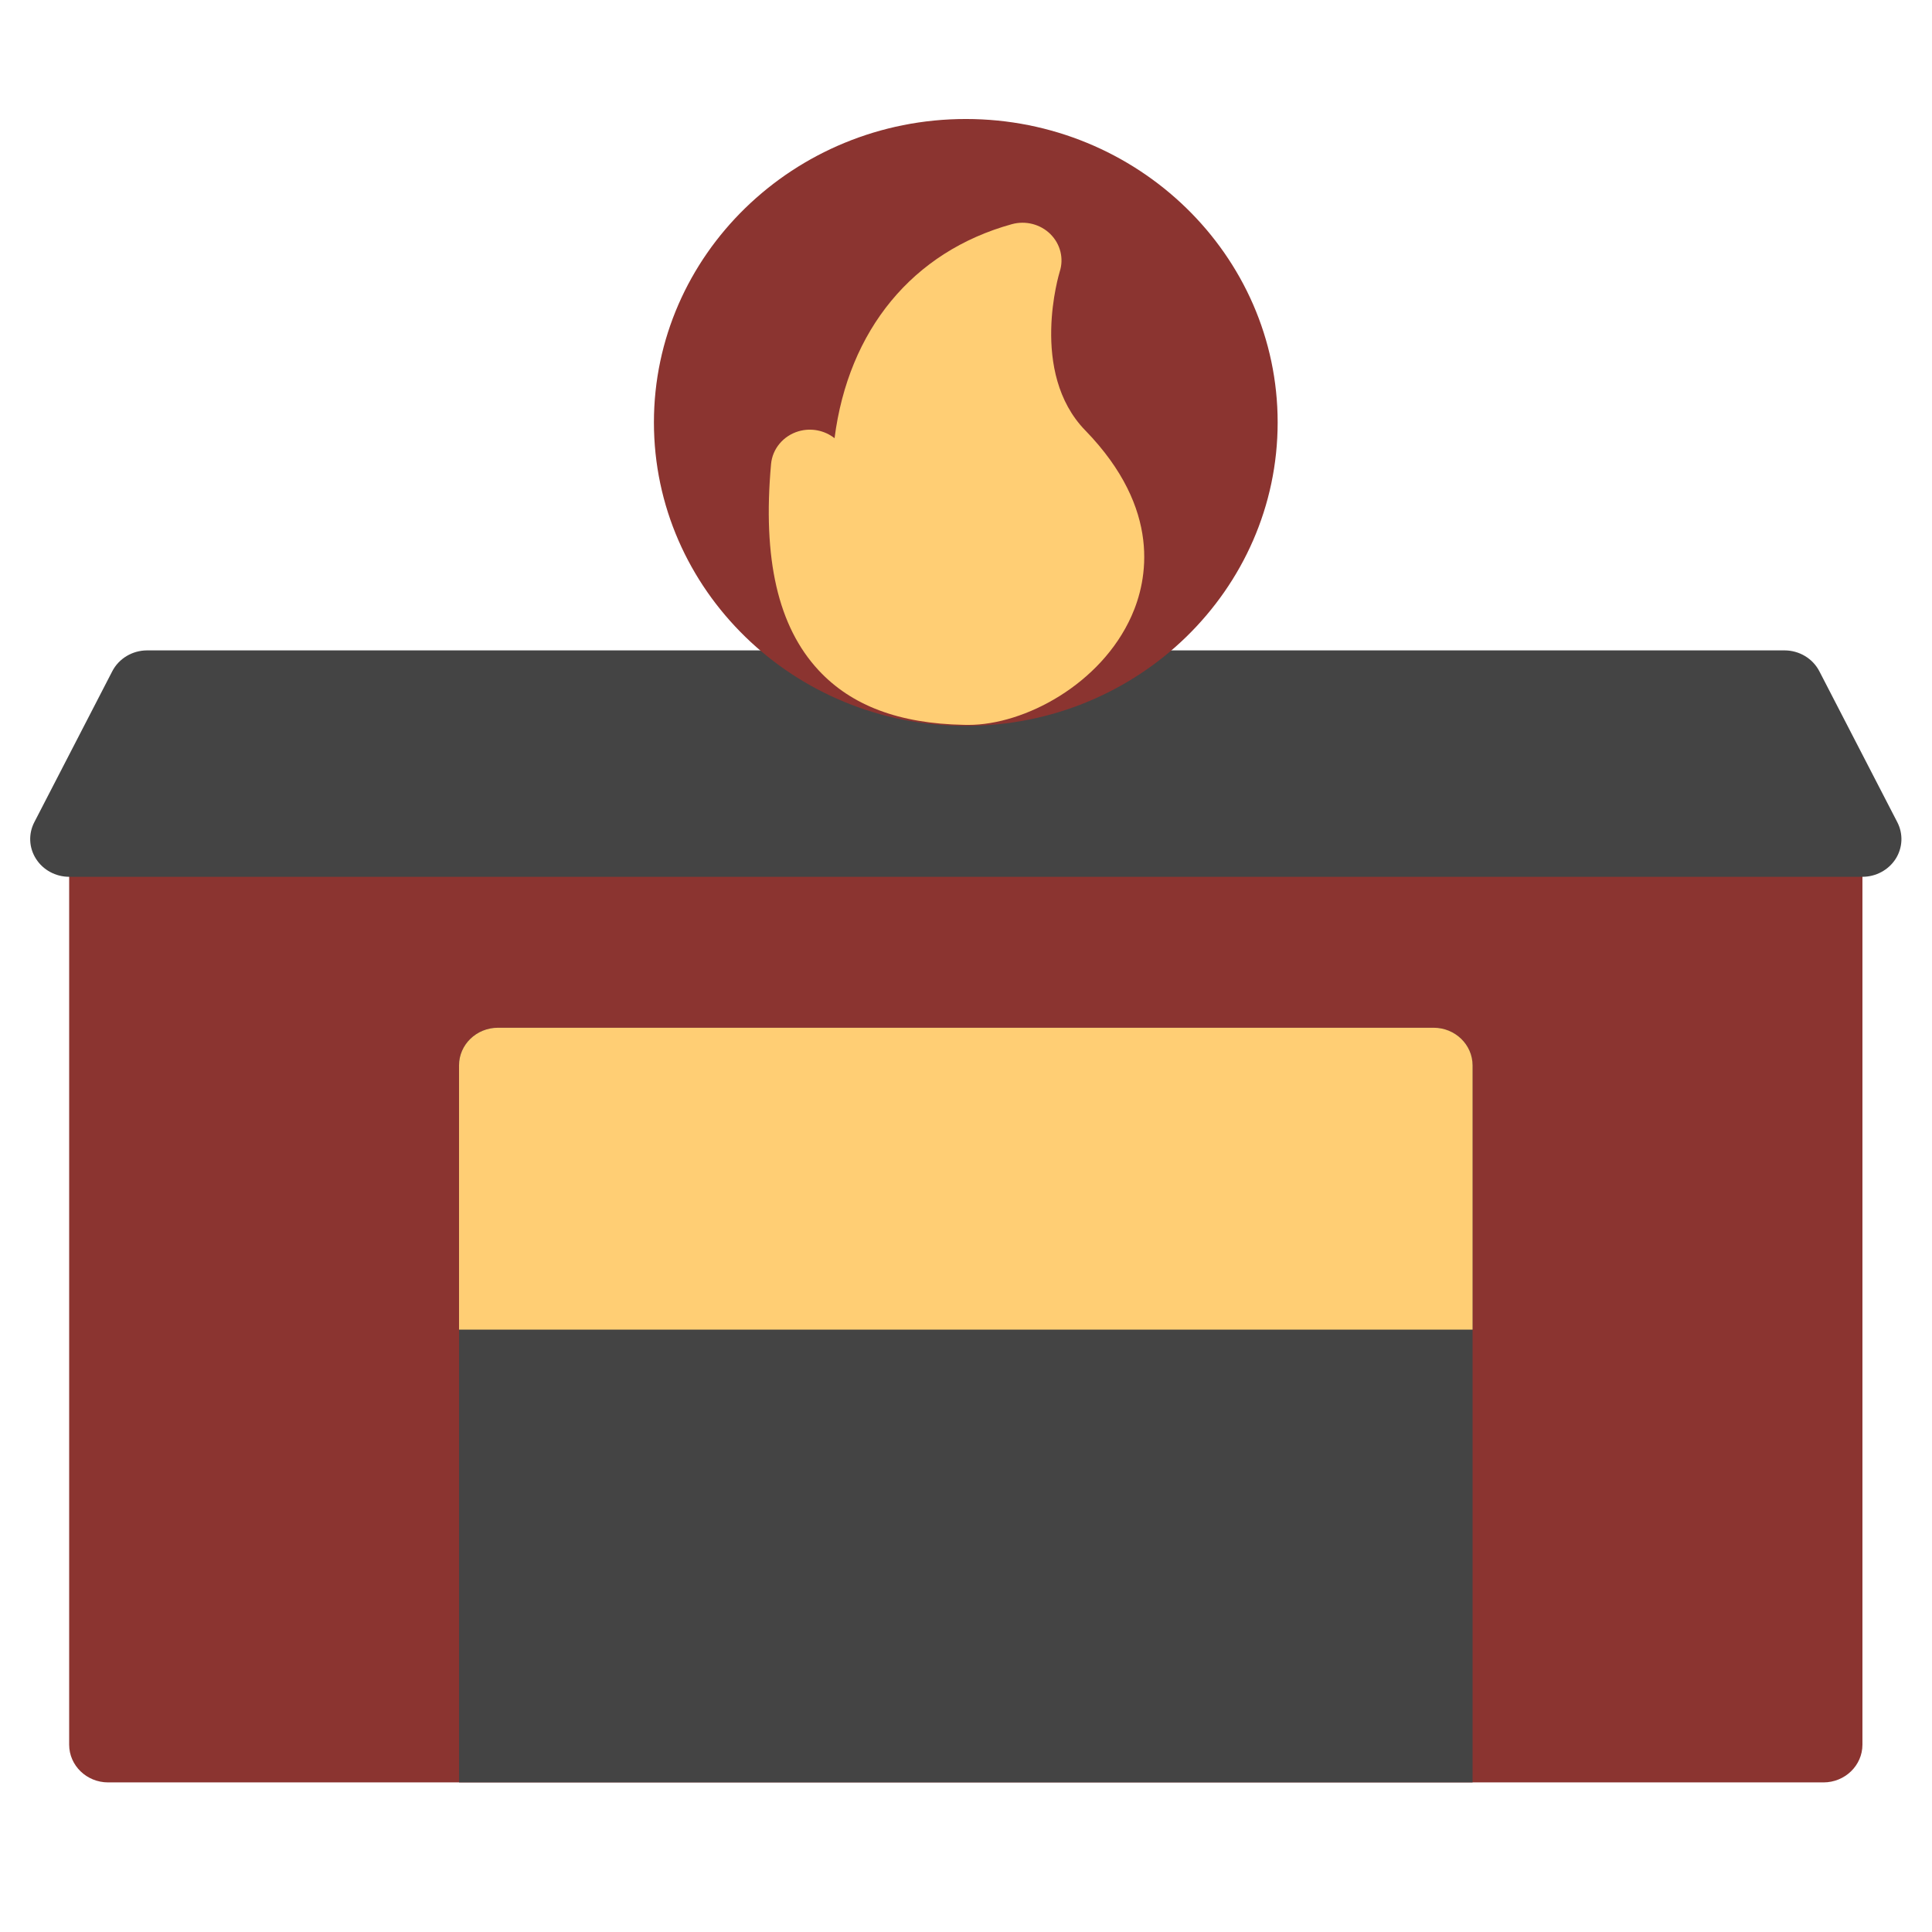
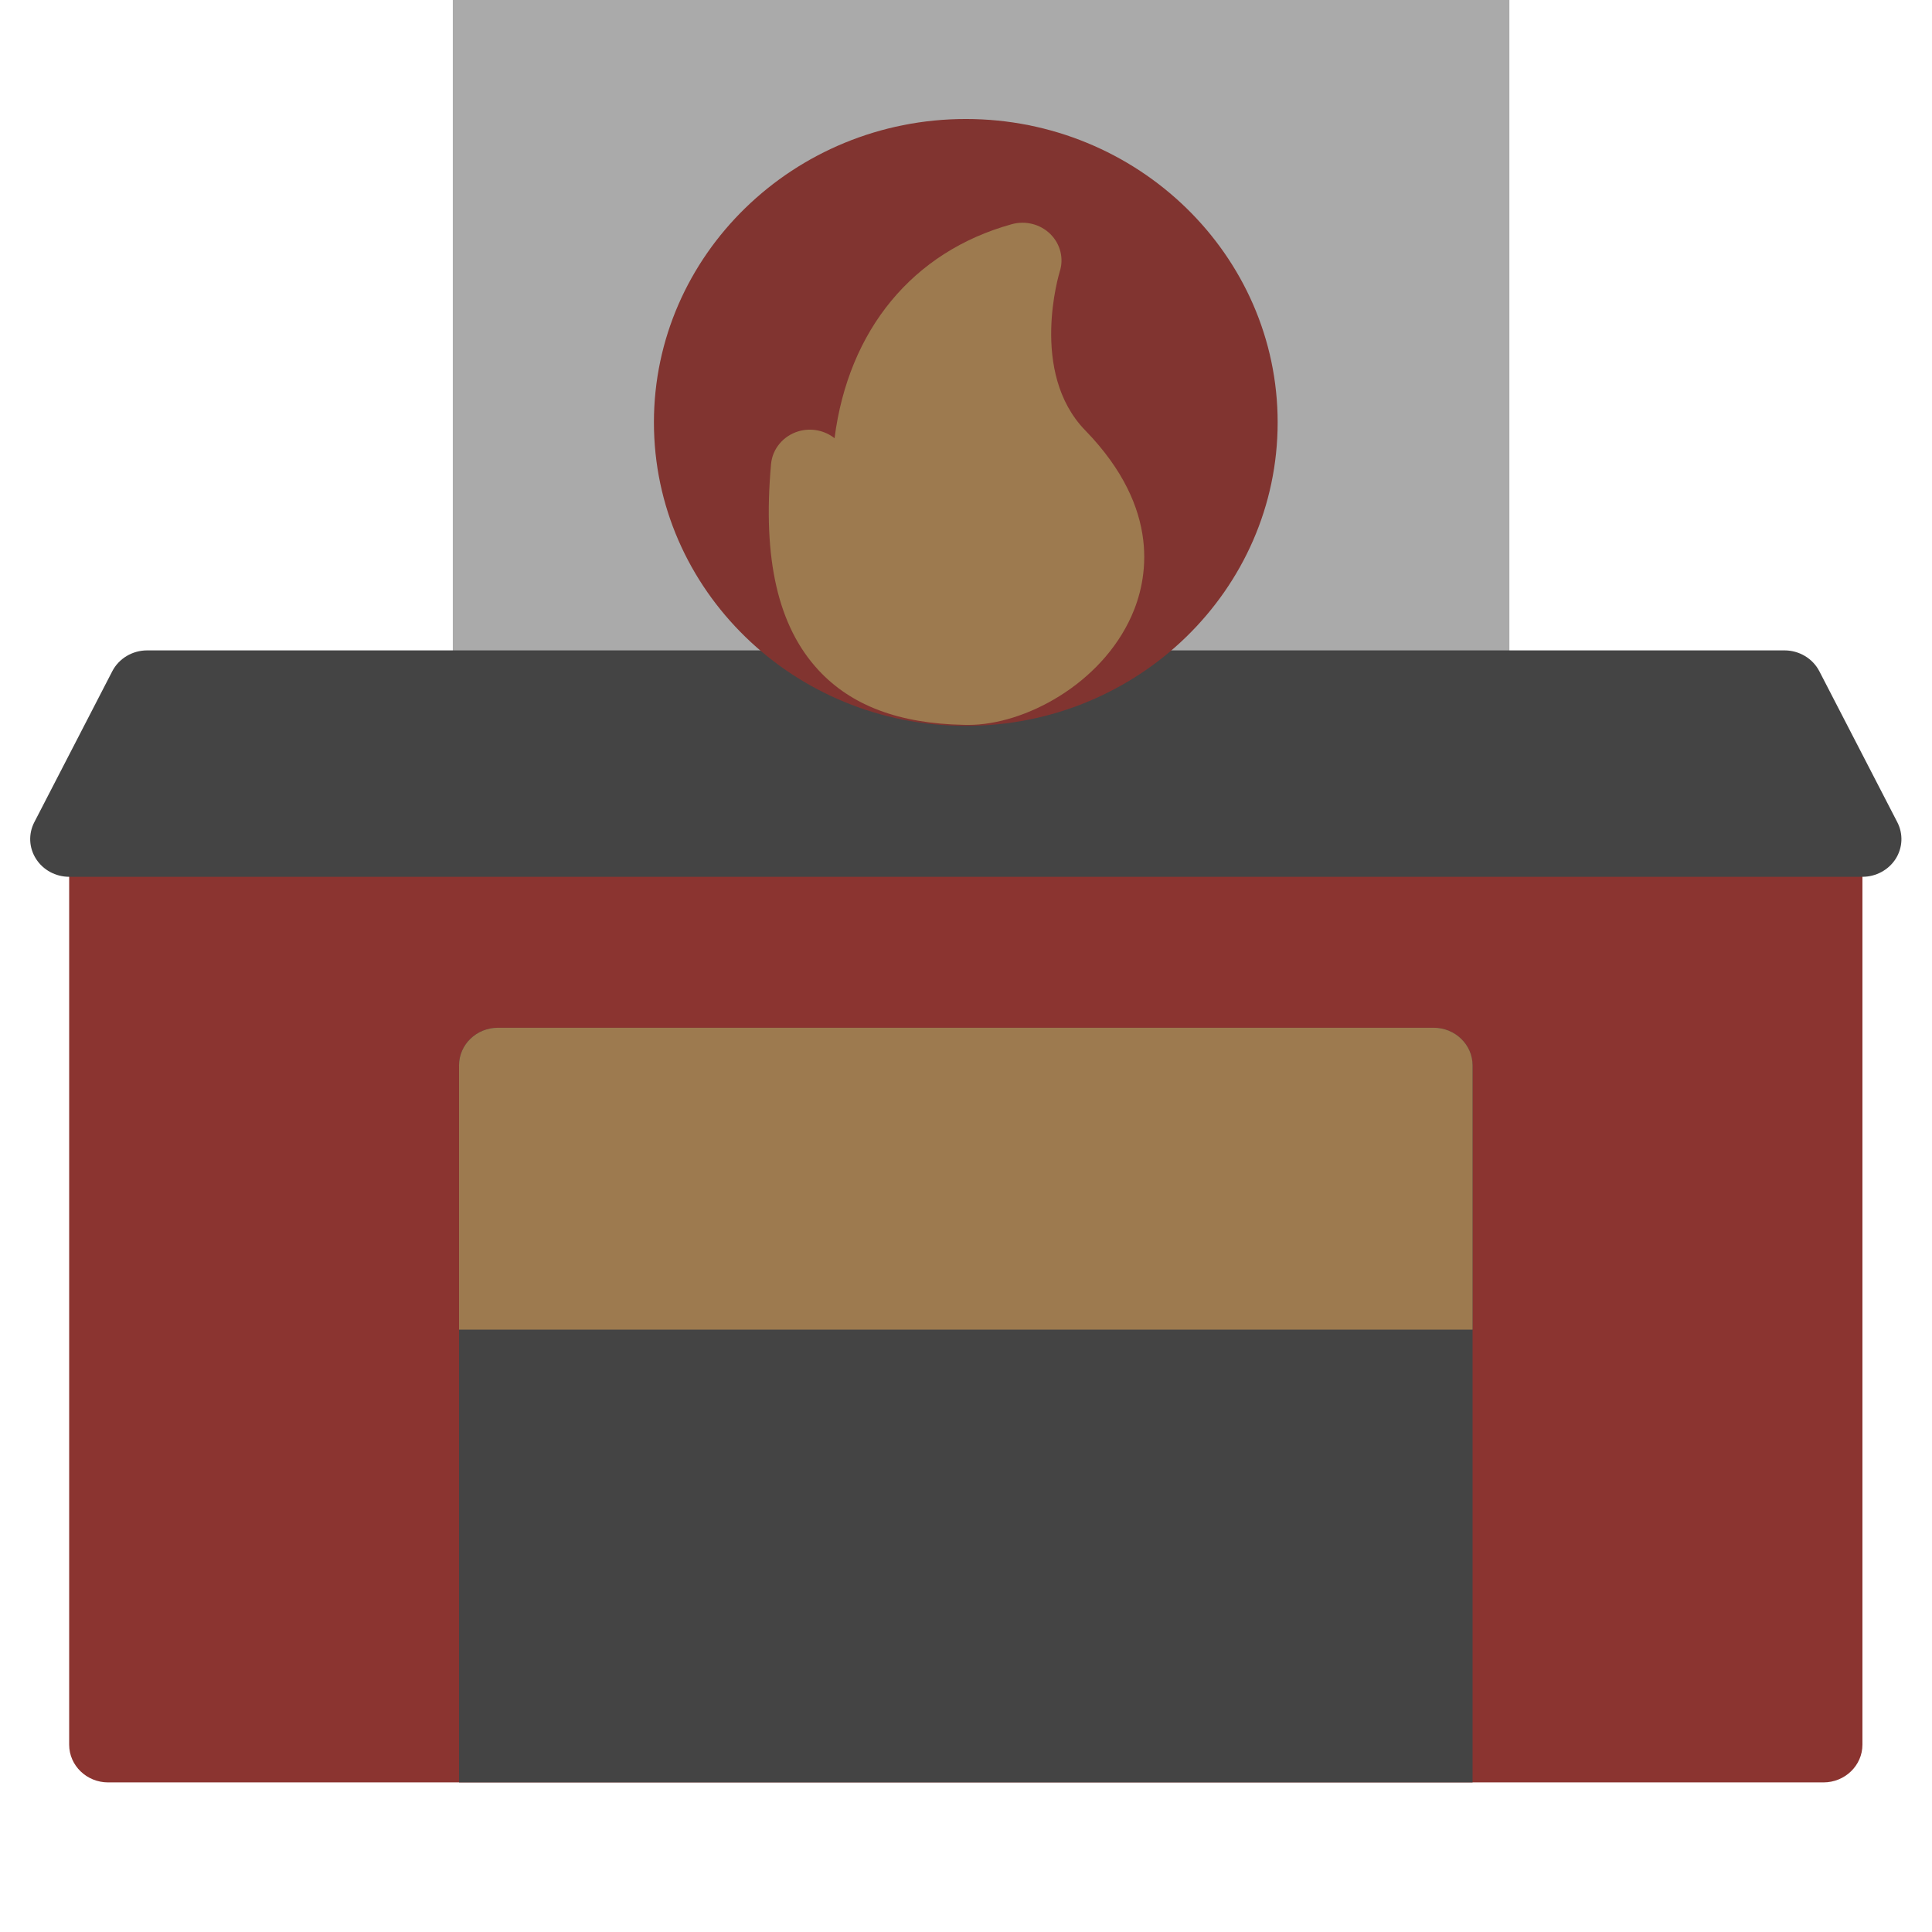
<svg xmlns="http://www.w3.org/2000/svg" width="90%" height="90%" viewBox="0 0 128 128">
  <g>
+     <rect id="rect_01" width="70" height="50" y="0" x="30" fill="#aaa" />
    <g id="svg_2">
-       <path d="m120.807,53.092l-113.641,0c-1.426,0 -2.584,1.117 -2.584,2.498l0,59.998c0,1.381 1.158,2.501 2.584,2.501l113.641,0c1.426,0 2.584,-1.121 2.584,-2.501l0,-59.998c-0,-1.38 -1.158,-2.498 -2.584,-2.498z" fill="#8B3430" id="svg_1" />
-       <path d="m94.982,68.091l-61.986,0c-1.43,0 -2.584,1.117 -2.584,2.498l0,47.5l67.15,0l0,-47.5c-0,-1.381 -1.158,-2.498 -2.581,-2.498z" fill="#444" id="svg_7" />
-       <path d="m94.982,68.091l-61.986,0c-1.43,0 -2.584,1.117 -2.584,2.498l0,17.501l67.15,0l0,-17.501c-0,-1.38 -1.158,-2.498 -2.581,-2.498z" fill="#FFCE74" id="svg_8" />
-       <path d="m123.391,58.09l-118.809,0c-0.893,0 -1.725,-0.45 -2.194,-1.186c-0.473,-0.736 -0.515,-1.655 -0.114,-2.432l5.165,-10.001c0.439,-0.846 1.332,-1.381 2.312,-1.381l108.477,0c0.976,0 1.869,0.535 2.308,1.381l5.165,10.001c0.401,0.776 0.359,1.695 -0.11,2.432c-0.473,0.736 -1.305,1.186 -2.198,1.186z" fill="#444" id="svg_10" />
-       <path d="m63.989,7.884c-11.396,0 -20.665,9.016 -20.665,20.101c0,11.089 9.269,20.105 20.665,20.105c11.39,0 20.659,-9.016 20.659,-20.105c0,-11.085 -9.269,-20.101 -20.659,-20.101z" fill="#8B3430" id="svg_11" />
-       <path d="m71.902,28.516c-3.742,-3.852 -1.71,-10.451 -1.695,-10.51c0.288,-0.879 0.049,-1.835 -0.613,-2.494s-1.646,-0.912 -2.559,-0.659c-6.58,1.82 -10.825,7.02 -11.744,14.179c-0.658,-0.52 -1.551,-0.703 -2.387,-0.458c-1.006,0.297 -1.729,1.157 -1.82,2.175c-0.567,6.291 0.462,10.759 3.144,13.652c2.183,2.351 5.335,3.538 9.629,3.622c0.098,0 0.201,0.004 0.299,0.004c3.729,0 8.791,-2.699 10.811,-7.218c1.045,-2.337 2.036,-7.042 -3.064,-12.294z" fill="#FFCE74" id="svg_12" />
+       <path fill="#8B3430" d="m120.807,53.092l-113.641,0c-1.426,0 -2.584,1.117 -2.584,2.498l0,59.998c0,1.381 1.158,2.501 2.584,2.501l113.641,0c1.426,0 2.584,-1.121 2.584,-2.501l0,-59.998c-0,-1.38 -1.158,-2.498 -2.584,-2.498z" id="svg_1" />
+       <path fill="#444" d="m94.982,68.091l-61.986,0c-1.43,0 -2.584,1.117 -2.584,2.498l0,47.5l67.15,0l0,-47.5c-0,-1.381 -1.158,-2.498 -2.581,-2.498z" id="svg_7" />
+       <path fill="#9D7A4F" d="m94.982,68.091l-61.986,0c-1.43,0 -2.584,1.117 -2.584,2.498l0,17.501l67.15,0l0,-17.501c-0,-1.38 -1.158,-2.498 -2.581,-2.498z" id="svg_8" />
+       <path fill="#444" d="m123.391,58.09l-118.809,0c-0.893,0 -1.725,-0.45 -2.194,-1.186c-0.473,-0.736 -0.515,-1.655 -0.114,-2.432l5.165,-10.001c0.439,-0.846 1.332,-1.381 2.312,-1.381l108.477,0c0.976,0 1.869,0.535 2.308,1.381l5.165,10.001c0.401,0.776 0.359,1.695 -0.11,2.432c-0.473,0.736 -1.305,1.186 -2.198,1.186z" id="svg_10" />
+       <path fill="#813430" d="m63.989,7.884c-11.396,0 -20.665,9.016 -20.665,20.101c0,11.089 9.269,20.105 20.665,20.105c11.39,0 20.659,-9.016 20.659,-20.105c0,-11.085 -9.269,-20.101 -20.659,-20.101z" id="svg_11" />
+       <path fill="#9D7A4F" d="m71.902,28.516c-3.742,-3.852 -1.71,-10.451 -1.695,-10.51c0.288,-0.879 0.049,-1.835 -0.613,-2.494s-1.646,-0.912 -2.559,-0.659c-6.58,1.82 -10.825,7.02 -11.744,14.179c-0.658,-0.52 -1.551,-0.703 -2.387,-0.458c-1.006,0.297 -1.729,1.157 -1.82,2.175c-0.567,6.291 0.462,10.759 3.144,13.652c2.183,2.351 5.335,3.538 9.629,3.622c0.098,0 0.201,0.004 0.299,0.004c3.729,0 8.791,-2.699 10.811,-7.218c1.045,-2.337 2.036,-7.042 -3.064,-12.294z" id="svg_12" />
    </g>
  </g>
</svg>
